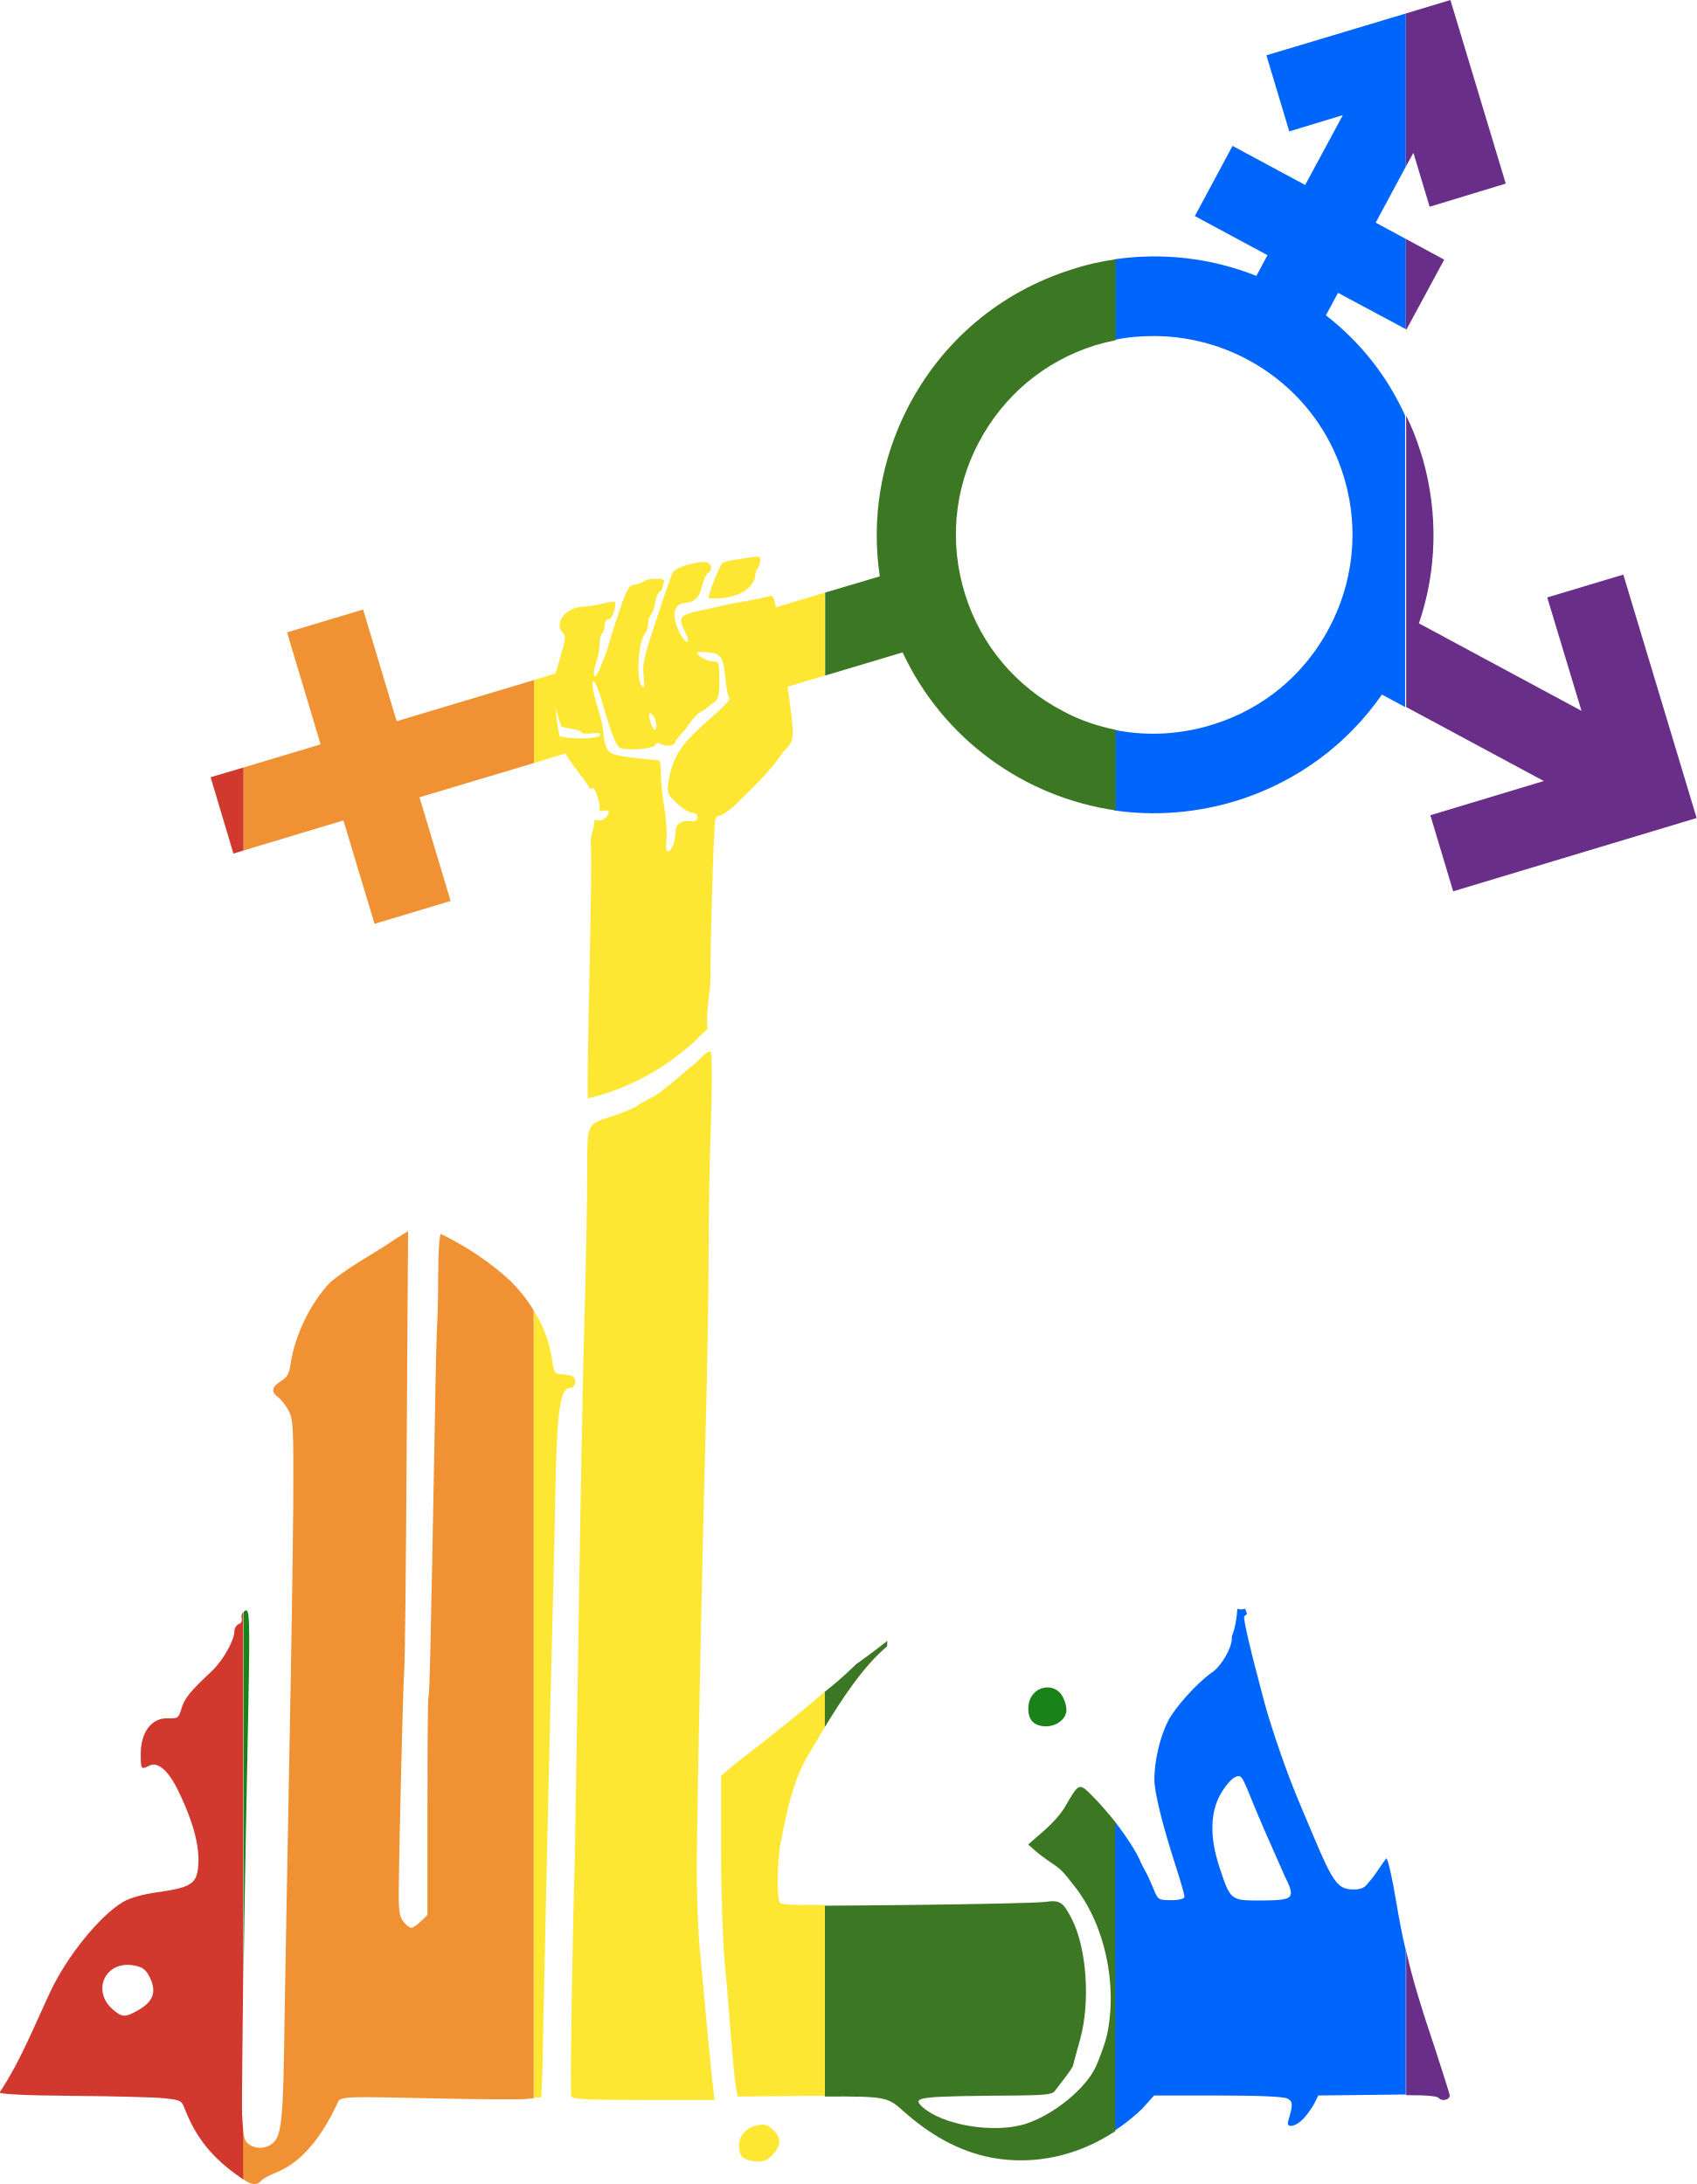
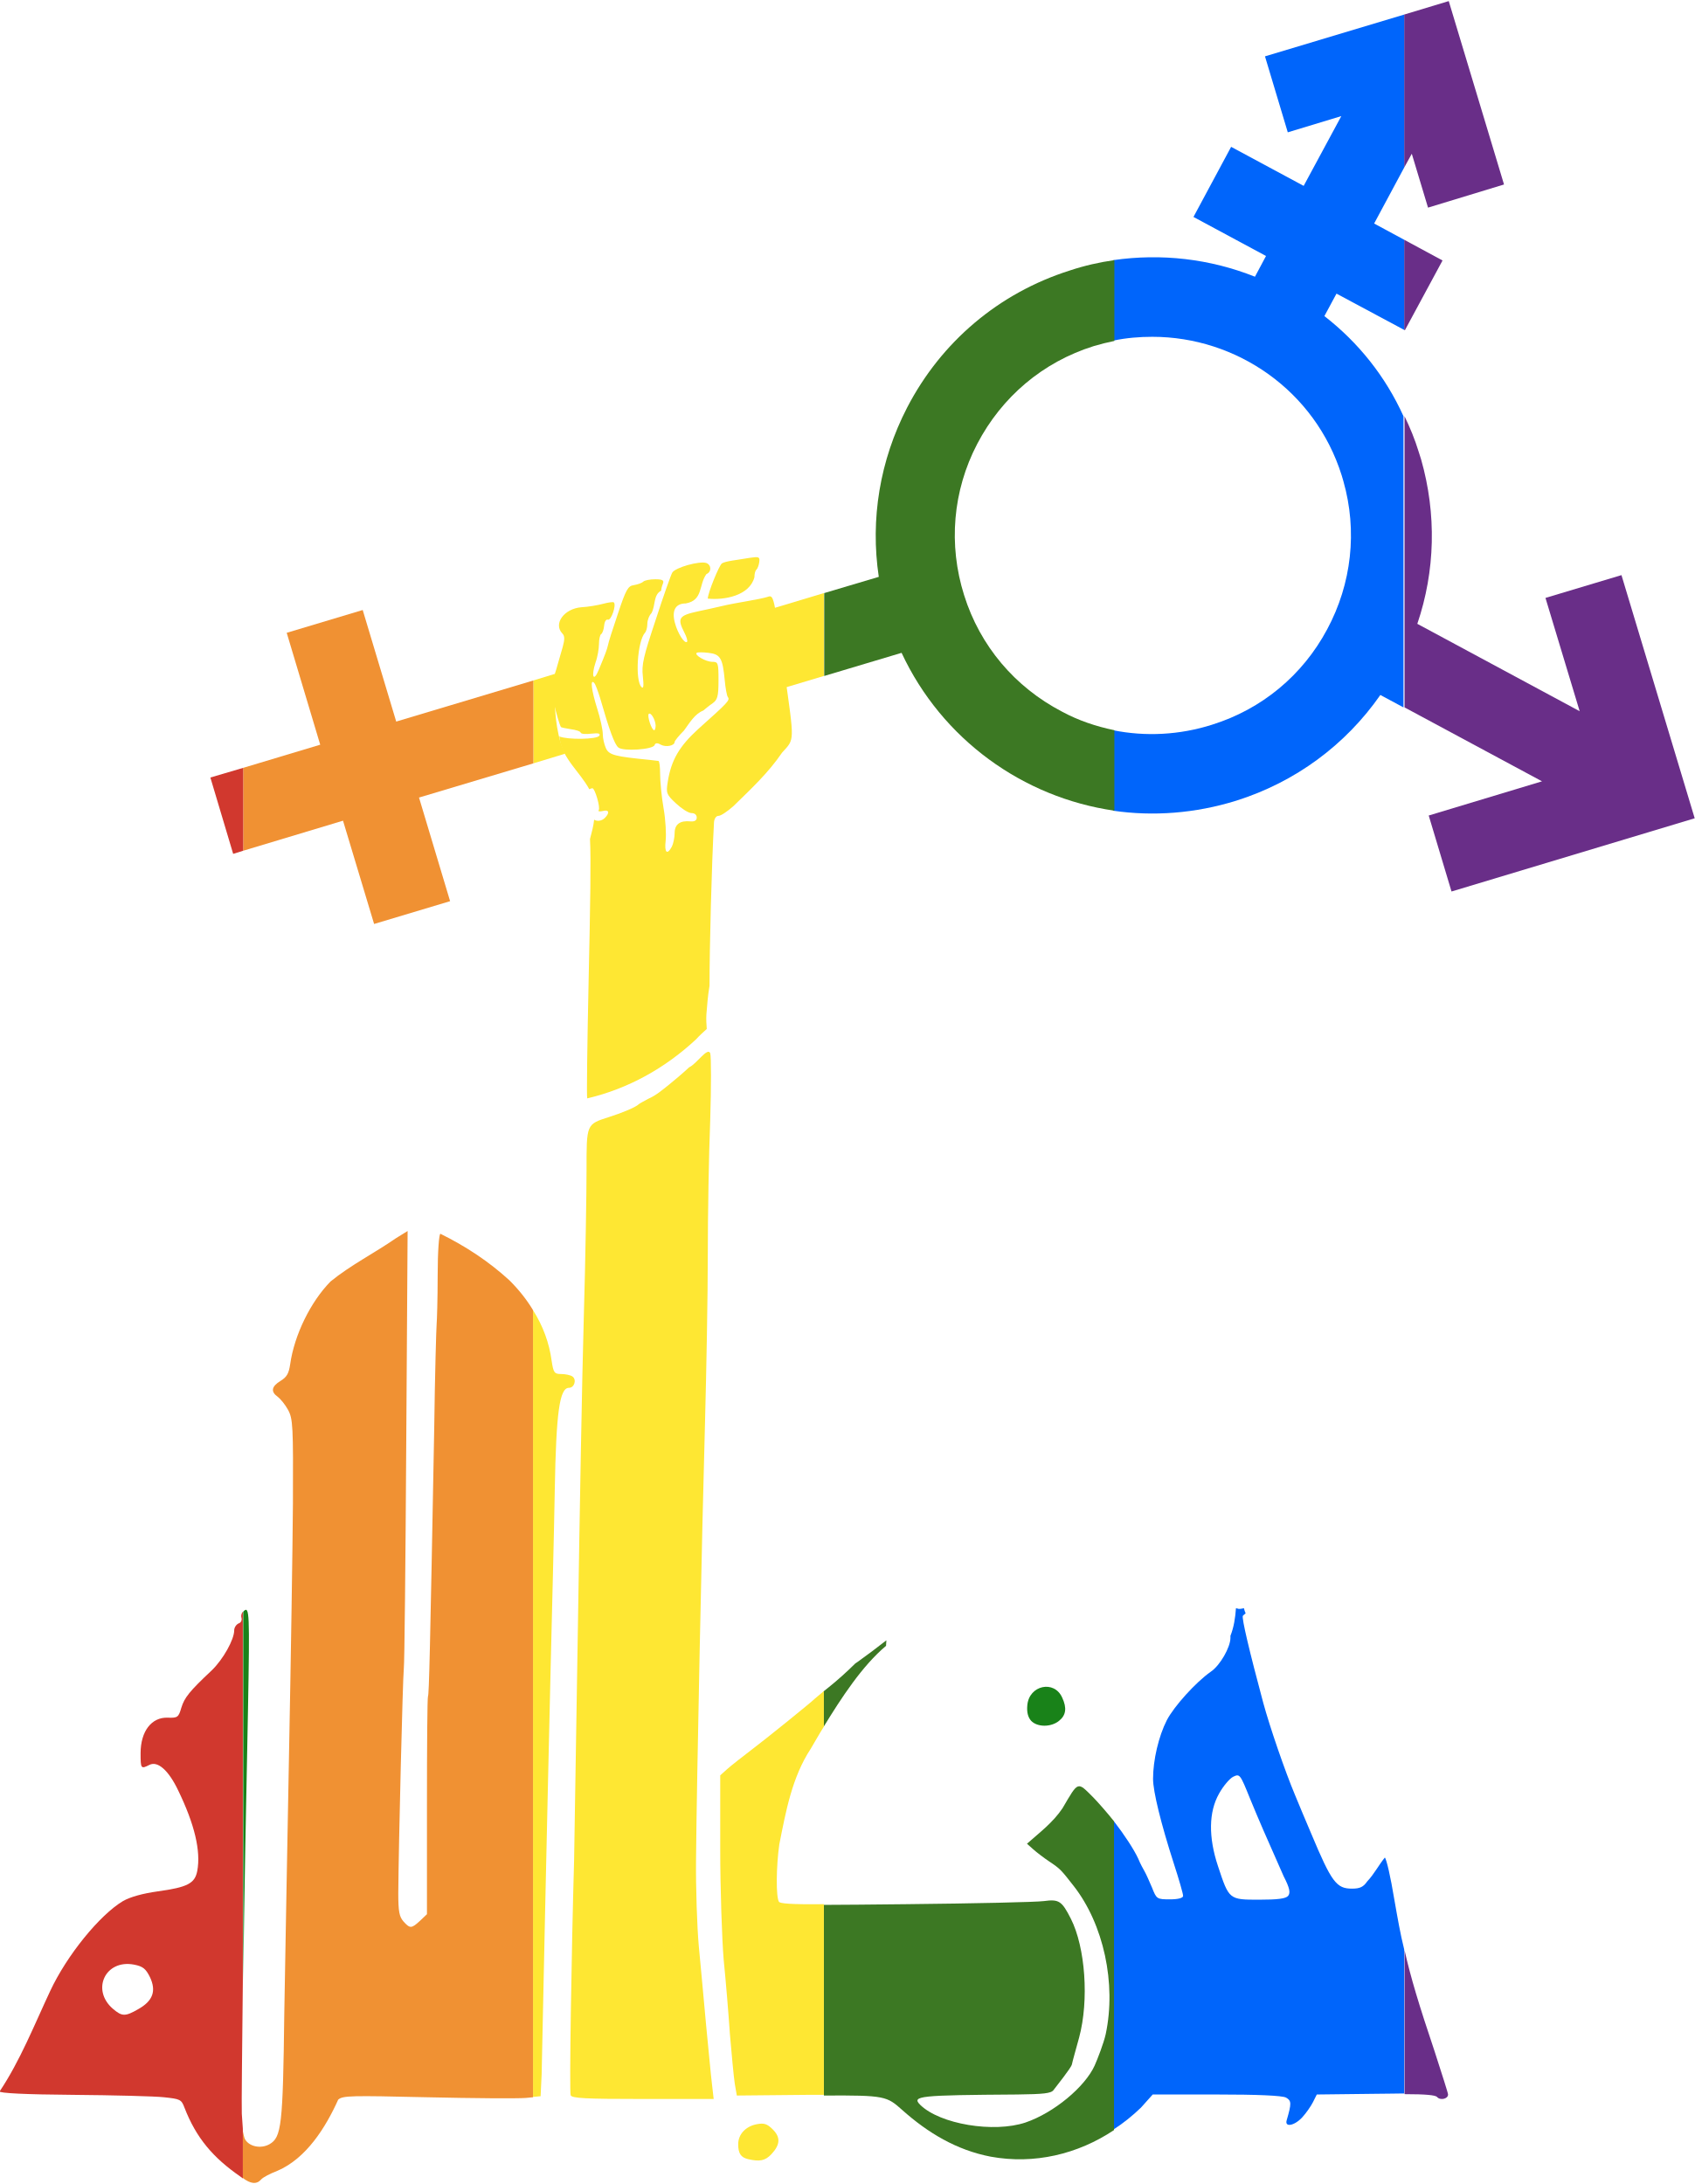
- <svg xmlns="http://www.w3.org/2000/svg" version="1.1" id="svg2040" x="0px" y="0px" viewBox="0 0 490.6 631.7" style="enable-background:new 0 0 490.6 631.7;" xml:space="preserve">
-   <style type="text/css">
- 	.st0{fill:#FEE733;}
- 	.st1{fill:#F09133;}
- 	.st2{fill:#198219;}
- 	.st3{fill:#D1382E;}
- 	.st4{fill:#692E88;}
- 	.st5{fill:#0065FB;}
- 	.st6{fill:#3C7823;}
- </style>
-   <defs>
- 	
- 		</defs>
-   <path class="st0" d="M156.8,600.3c0.1-3.5,0.5-24.7,1-47c0.5-22.3,1.2-54.1,1.6-70.5c0.4-16.4,1-39.7,1.2-51.7  c0.4-22.6,1.4-29.6,4.1-29.6c1.6,0,2.3-2.4,1-3.3c-0.6-0.4-2.1-0.7-3.3-0.7c-1.9,0-2.2-0.4-2.7-3.8c-0.7-5.2-2.5-10.1-5.4-14.7  v227.8l2.2-0.2L156.8,600.3z" />
-   <path class="st1" d="M147.5,370.4c-6-5.5-12.7-9.9-20-13.5c-0.4,0-0.8,5.1-0.8,12.1c0,6.7-0.2,13-0.3,14.1  c-0.1,1.1-0.5,14.7-0.7,30.3c-1.2,64.9-1.5,76.9-1.8,77.4c-0.2,0.3-0.3,14.6-0.3,31.8l0,31.3l-2,1.9c-2.5,2.3-2.9,2.3-4.8,0.2  c-1.2-1.4-1.5-2.8-1.5-8.2c0.1-14.3,1.3-62.4,1.6-65c0.2-1.5,0.5-30.7,0.7-64.7l0.4-62l-3.4,2.1c-6.2,4.3-13,7.7-18.9,12.5  c-5.8,5.9-10.5,15.5-11.7,24c-0.4,2.7-1,3.7-2.8,4.8c-2.6,1.6-2.9,3.1-0.8,4.6c0.8,0.6,2.2,2.3,3,3.8c1.4,2.6,1.5,4.6,1.4,27.1  c-0.1,13.4-0.6,45.3-1.1,70.9c-0.5,25.6-1.1,60.2-1.4,76.7c-0.4,32.5-0.8,35.9-4.3,37.9c-2.5,1.4-5.9,0.7-7.1-1.5  c-0.2-0.4-0.5-1.6-0.7-3v14.2c2.3,1.8,4.1,2,5.4,0.5c0.5-0.6,2.6-1.7,4.7-2.5c8.4-3.6,14-12.6,17.6-20.6c1.3-1.2,3.8-1.2,25.7-0.7  c13.3,0.3,26.2,0.4,28.6,0.2l2.1-0.2V379C152.5,376,150.3,373.2,147.5,370.4z" />
-   <path class="st2" d="M70.6,466.1c-0.1,0.1-0.1,0.2-0.2,0.2v107.2c0.3-24,0.9-54.9,1.4-79.2C72.3,466.7,72.2,464.7,70.6,466.1z" />
-   <path class="st3" d="M70,611.7c-0.1-2.7,0.1-18.1,0.3-38.2V466.3c-0.4,0.5-0.6,1.2-0.4,1.8c0.2,0.6-0.1,1.4-0.8,1.6  c-0.7,0.3-1.3,1.2-1.3,2c0,2.7-3.2,8.4-6.5,11.6c-6.5,6.1-7.9,7.9-8.8,10.8c-0.8,2.8-1.1,3-3.9,2.9c-4.7-0.2-7.9,3.9-7.9,10.3  c0,4.5,0.1,4.6,2.5,3.4c2.4-1.3,5.6,1.5,8.4,7.4c4.7,9.7,6.6,17.5,5.5,23.3c-0.7,3.6-2.8,4.7-11.5,5.9c-4.3,0.6-7.9,1.6-10,2.8  c-6.7,4-16.2,15.6-21.1,26.1c-4.5,9.6-8.7,20.2-14.6,29c-0.2,0.5,7.3,0.9,21.2,1c11.8,0.1,23.7,0.4,26.4,0.7c4.6,0.5,5,0.6,5.9,3  c3.4,8.8,8.3,14.5,16.1,19.9c0.3,0.2,0.5,0.4,0.8,0.6V616C70.2,614.7,70.1,613.2,70,611.7z M40,581.4c-3.8,2.2-4.7,2.1-7.3-0.1  c-6.4-5.5-2.2-14.4,6.1-12.8c2.6,0.5,3.4,1.2,4.6,3.6C45.3,576.1,44.3,579,40,581.4z" />
-   <path class="st0" d="M217,161.2c-1.6,0.3-4,0.6-5.1,0.8c-1.2,0.2-2.5,0.5-2.9,0.8c-0.8,0.5-4.1,8.6-4.1,10.2  c4.7,0.5,12.1-0.8,13.5-6.2c0-0.9,0.2-1.9,0.6-2.2c0.3-0.3,0.7-1.3,0.8-2.2C220,160.9,219.7,160.8,217,161.2z" />
-   <path class="st0" d="M219.1,614.7c-3.2,0.6-5.4,2.9-5.4,5.8c0,2.7,0.8,3.8,2.8,4.3c3.4,0.8,5,0.5,6.8-1.4c2.6-2.8,2.7-4.9,0.4-7.2  C222.1,614.6,221.2,614.3,219.1,614.7z" />
-   <path class="st2" d="M297.4,493.4c-0.2,2,0.2,3.5,1.1,4.5c1.8,1.9,5.8,1.9,8.1,0c2-1.6,2.3-3.7,0.9-6.7  C305.2,486,297.9,487.6,297.4,493.4z" />
-   <path class="st4" d="M419.2,606.1c0-0.4-1.8-6-3.9-12.5c-4.5-13.4-6.9-21.3-8.7-29.3V606c6.3,0,8.9,0.3,9.4,0.8  C416.9,607.9,419.2,607.4,419.2,606.1z" />
-   <path class="st5" d="M403.6,549.4c-1-6.1-2.2-11.4-2.7-11.9c-1.8,2.2-3.1,4.8-5.1,6.9c-1.1,1.6-2.1,2.1-4.4,2.1  c-4.5,0-5.9-1.8-11.8-15.9c-1.6-3.7-3.7-8.8-4.7-11.2c-2.9-6.9-7.3-19.7-9.2-26.7c-4-14.9-6.3-24.6-5.9-25.2  c0.1-0.1,0.4-0.4,0.8-0.7c-0.2-0.5-0.4-1-0.5-1.5c-0.8,0.2-1.5,0.3-1.9,0.1c-0.1,0-0.3-0.1-0.4-0.1c-0.2,2.8-0.6,5.5-1.6,8  c0,0.2,0,0.4,0,0.6c0,2.7-3,8-5.7,9.8c-4.4,3.1-10.6,10-12.7,14c-2.4,4.7-4,11.6-4,17c0,3.7,2.3,13,6,24.5c1.5,4.6,2.7,8.8,2.7,9.4  c0,0.6-1.4,1-3.8,1c-3.8,0-3.9-0.1-5.2-3.4c-0.8-1.9-1.7-3.9-2.1-4.6c-0.4-0.7-1.3-2.3-1.9-3.8c-1.2-2.6-4-6.9-7.1-10.9v89.3  c2.8-1.8,5.4-3.9,7.9-6.3l3.4-3.8h18.5c11.7,0,19,0.3,20.1,0.9c1.6,0.9,1.6,1.7,0.2,6.5c-0.7,2.2,2.2,1.7,4.5-0.8  c1.1-1.2,2.5-3.2,3.1-4.4l1.1-2.2l16.9-0.2c3.4,0,6.1-0.1,8.4-0.1v-41.7C405.4,559.7,404.6,555.1,403.6,549.4z M372.9,548.6  c-0.7,0.8-3,1.1-8.4,1.1c-8.7,0-8.7,0-11.9-9.7c-2.8-8.4-2.7-15.7,0.3-21c1.2-2.2,3.1-4.4,4.1-4.9c1.9-0.9,2-0.8,4.9,6.4  c2.8,6.8,4.3,10.2,9.7,22.4C373.4,546.4,373.6,547.7,372.9,548.6z" />
-   <path class="st6" d="M316.7,520.3c-4.9-4.9-4.4-5.1-9.1,2.9c-2.8,4.2-6.6,7-10.3,10.3l1.8,1.6c1,0.9,3.1,2.5,4.6,3.5  c3.3,2.2,3.5,2.5,7.1,7.1c8.7,11.1,12.4,28.3,9.3,42.9c-0.6,2.7-2.4,7.3-3.2,9.1c-2.8,6.2-11.8,13.7-20,16.5  c-9.2,3.1-24.8,0.5-30.5-5.1c-2.6-2.6-0.3-2.8,28.1-3c7.5-0.1,9.8-0.3,10.5-1.3c0.5-0.7,5.1-6.4,5.3-7.4c0.2-1,1.2-4.5,2.1-7.8  c2.9-10.8,1.8-26.1-2.4-34.4c-2.6-5.1-3.4-5.7-7.8-5.1c-2.1,0.3-20.1,0.7-39.9,0.9c-10.6,0.1-18.3,0.2-23.8,0.2v55.2  c17.8-0.1,18.2,0.2,22.7,4.2c7.4,6.6,15.7,11.6,25.6,13.5c12.6,2.3,25.2-0.7,35.7-7.7V527C320.5,524.5,318.4,522.1,316.7,520.3z" />
-   <path class="st6" d="M256.5,476.2c0-0.5,0.1-1.1,0.1-1.6c-2.8,2.2-5.6,4.3-8.4,6.3c-0.2,0.1-0.4,0.3-0.6,0.4c-2.2,2.2-5.3,5-7.7,6.9  c-0.5,0.4-1,0.8-1.5,1.2v10.3C243.6,491.2,249.6,482,256.5,476.2z" />
-   <path class="st0" d="M225.5,550.3c-0.9-1.4-0.8-10.3,0.1-16.6c1.9-9.6,3.7-19.5,9.1-27.7c1.2-2,2.4-4.2,3.8-6.4v-10.3  c-1.3,1.1-2.3,1.9-2.5,2.1c-1.2,1.2-14.7,12.1-18.7,15.1c-2.6,2-5.7,4.4-6.8,5.4l-2,1.8v21.3c0,11.7,0.5,26.1,1,32.1  c0.6,5.9,1.4,15.6,1.8,21.5c0.5,5.9,1.1,12.3,1.4,14.3l0.6,3.5l20.7-0.2c1.6,0,3.1,0,4.5,0v-55.2  C228.8,551.1,225.8,550.8,225.5,550.3z" />
-   <path class="st0" d="M222.2,172.5c-0.9,0.3-3.4,0.8-5.7,1.2s-5.7,1-7.7,1.5s-5,1.1-6.8,1.5c-5.5,1.2-6,2-3.9,6.1  c0.7,1.3,1,2.5,0.8,2.7c-0.7,0.7-2.7-2.4-3.5-5.4c-1-3.6,0.1-5.7,3.1-5.7c5.1-0.9,3.7-5.3,6-8.5c1.5-0.6,1.5-2.6,0-3.2  c-1.9-0.7-9.1,1.3-9.9,2.8c-0.4,0.7-2.6,6.9-4.8,13.7c-3.5,10.5-4.1,12.9-3.7,16.3c0.3,2.8,0.2,3.7-0.4,3.1  c-1.9-1.9-1.2-13.2,1-15.7c0.4-0.4,0.7-1.6,0.7-2.6s0.5-2.4,1.2-3.1c1.2-2.2,0.5-5.3,2.8-6.5c0-0.4,0.2-1.3,0.5-2  c0.4-1-0.1-1.3-2.2-1.3c-1.5,0-3.1,0.3-3.5,0.7c-0.4,0.4-1.6,0.8-2.7,1c-1.7,0.2-2.3,1.3-4.6,8.2c-1.5,4.4-2.8,8.5-2.9,9.2  c-0.3,1.3-0.7,2.4-2.7,7.2c-1.5,3.6-2.2,1.8-0.9-2.2c0.6-1.6,1-4.1,1-5.4c0-1.3,0.3-2.6,0.6-2.8c0.4-0.2,0.8-1.4,0.9-2.5  c0.1-1.2,0.6-1.9,1.1-1.7c0.9,0.3,2.5-4.2,1.7-5c-0.2-0.2-1.6,0-3.1,0.4c-1.5,0.4-4.3,0.9-6.3,1c-5,0.4-8.2,4.8-5.5,7.6  c0.7,0.7,0.7,1.7,0.1,3.9c-0.5,1.7-1.3,4.6-1.9,6.6s-1.3,3.8-1.6,4c-0.5,0.3,2.2,11.4,3,12.6c0.1,0.1,1.4,0.4,2.8,0.6  c1.5,0.2,2.8,0.6,2.9,1c0.1,0.4,1.5,0.5,3.1,0.3c2-0.2,2.7-0.1,2.3,0.6c-0.7,1.1-9.2,1.2-11.6,0.2c0.1,0.2,0.1,0.4,0.1,0.6  c0.8,5.8,5.9,9.7,8.6,14.7c0.4-0.2,0.7-0.3,0.9-0.3c0.7,0,2.4,5.6,1.8,6.4c-0.2,0.3,0.3,0.4,1.2,0.2c1.8-0.5,2.1,0.5,0.6,2  c-1,1-2.4,1-3.1,0.5c-0.2,1.9-0.7,3.7-1.2,5.6c0.3,5.8,0.1,18.3-0.4,41c-0.4,18.6-0.6,33.9-0.4,34.1c11.9-2.8,22.6-8.8,31.5-17.1  c0.9-1,2.1-2.1,3.1-3c-0.1-1.4-0.2-2.8-0.1-4.3c0.2-2.4,0.4-5.3,0.9-8.2c0-11.1,0.6-34.8,1.3-47.4c0.1-1,0.6-1.8,1.3-1.8  c0.7,0,2.6-1.3,4.3-2.8c5-4.9,10.1-9.6,14.1-15.5c3.7-4.1,3.6-2.7,0.7-23.5C224,171.8,224,171.9,222.2,172.5z M187.8,206.4  c0.6-0.6,1.9,1.6,2,3.3c0,0.8-0.2,1.4-0.4,1.4C188.6,211.1,187.3,206.9,187.8,206.4z M202.2,210.7c-5.5,5-7.9,9-8.9,15.4  c-0.5,3.2-0.4,3.6,2.4,6.2c1.6,1.5,3.6,2.8,4.5,2.8c0.9,0,1.5,0.5,1.5,1.3c0,0.8-0.6,1.2-1.8,1.1c-3-0.3-4.6,0.8-4.6,3.4  c0,1.3-0.4,3.1-0.8,3.9c-1.4,2.6-2.2,1.7-1.8-1.7c0.2-1.8,0-6-0.6-9.4s-1-7.9-1-9.9c0-2.1-0.2-3.8-0.5-3.8c-0.3,0-1.4-0.2-2.5-0.3  c-10.1-1-11.8-1.4-12.7-3.4c-0.5-1.1-0.9-2.9-0.9-4.1c0-1.2-0.7-4.5-1.6-7.3c-1.7-5.4-2.1-8.8-0.9-7.5c0.4,0.4,1.1,2.4,1.7,4.3  c2.7,9.4,4.2,13.5,5.3,14.4c1.4,1.2,10.1,0.6,10.5-0.7c0.2-0.6,0.8-0.7,1.8-0.1c1.5,0.8,4,0.3,4-0.8c0-0.3,1.2-1.8,2.7-3.3  c1.7-2.3,3.1-4.8,5.6-5.8c0.6-0.5,1.8-1.5,2.7-2.1c1.4-1,1.7-2,1.7-6.6c0-5.1-0.1-5.4-1.8-5.4c-1.9,0-5.3-2-4.5-2.6  c0.2-0.2,1.8-0.2,3.4,0c3.5,0.4,4.1,1.6,4.7,7.9c0.2,2.2,0.6,4.5,0.9,4.9C211.4,202.4,210.7,203.1,202.2,210.7z" />
-   <path class="st0" d="M204.4,585.9c-0.6-7-1.6-17.2-2.1-22.7c-0.5-5.5-0.9-16.9-0.8-25.5c0.2-22.3,1.7-94.5,2.6-126.4  c0.4-14.9,0.8-36.6,0.8-48.2c0-11.6,0.3-29.1,0.7-39c0.3-9.9,0.3-18.6,0-19.5c-0.8-1.8-3.9,3.1-6.1,4.1c-1.7,1.6-4.3,3.8-5.8,5  c-1.9,1.5-3.7,3.1-6,4.1c-1.3,0.7-2.6,1.4-2.8,1.6c-0.8,0.8-4.5,2.4-8.6,3.7c-6.6,2.1-6.5,2-6.5,15.3c0,6.4-0.3,25.7-0.8,42.8  s-1.2,57.2-1.7,89.2s-1,62.5-1.1,67.7c-0.8,28.1-1.4,67.2-1,68.2c0.3,0.9,4.2,1.1,20.9,1.1h20.5l-0.5-4.4  C205.8,600.7,205.1,592.9,204.4,585.9z" />
-   <path class="st0" d="M161.7,212.4c-1.3-5.8-1.2-11.7-1.1-17.6l-6.2,1.9v24l9.2-2.8C162.8,216.2,162.1,214.4,161.7,212.4z" />
-   <polygon class="st1" points="114.7,208.6 105,176.3 83,182.9 92.7,215.3 70.4,222 70.4,246 99.3,237.3 108.3,267.2 130.3,260.6   121.3,230.6 154.4,220.7 154.4,196.7 " />
-   <polygon class="st3" points="60.9,224.8 67.5,246.9 70.4,246 70.4,222 " />
-   <polygon class="st4" points="417.6,75.1 406.5,69.1 406.5,95.2 406.7,95.3 " />
-   <polygon class="st4" points="413.4,59.8 435.4,53.1 419.4,0 406.5,3.9 406.5,48.2 408.7,44.2 " />
-   <path class="st4" d="M447.4,172.8l9.9,32.8l-47-25.3c5.2-15.3,5.6-31.8,1.1-47.6l-0.7-2.2c-1.1-3.6-2.5-7-4.1-10.3v84.3l39.8,21.4  l-32.8,9.9l6.6,22l70.4-21.2l-21.2-70.4L447.4,172.8z" />
-   <path class="st5" d="M383.4,91.2l3.5-6.5l19.6,10.5V69.1l-8.7-4.7l8.7-16.2V3.9L366.2,16l6.6,22l15.5-4.7l-10.9,20.2l-21-11.3  l-10.9,20.3l21,11.3l-3.2,6c-13.1-5.2-27.1-6.8-41-4.8v23.3c3.8-0.8,7.6-1.1,11.3-1.1c24.4,0,47.1,15.6,54.8,40.1l0.5,1.7  c4.1,14.4,2.4,29.7-4.7,42.9c-7.1,13.3-18.9,23.1-33.3,27.6c-9.4,3-19.3,3.5-28.7,1.6v23.3c11.6,1.7,23.8,0.8,35.7-2.9  c17.1-5.4,31.6-16.1,41.7-30.6l6.7,3.6v-84.3C401.1,108.7,393.3,98.9,383.4,91.2z" />
-   <path class="st6" d="M307.4,205.7c-13.6-7.1-23.7-19-28.3-33.7c-4.6-14.6-3.3-30.2,3.8-43.8c7.1-13.6,19-23.7,33.7-28.3  c2-0.6,4-1.1,6-1.5V75c-4.3,0.6-8.7,1.6-12.9,3c-20.5,6.5-37.2,20.6-47.1,39.7c-7.9,15.3-10.7,32.3-8.2,49l-15.8,4.7v24l22.4-6.7  c11.7,25.1,35.2,41.9,61.6,45.7v-23.3C317.3,210,312.2,208.3,307.4,205.7z" />
-   <path class="st0" d="M224.2,175.7c0,7.8,1.5,15.5,2.6,23.2l11.7-3.5v-24L224.2,175.7z" />
+ <svg xmlns="http://www.w3.org/2000/svg" version="1.1" id="svg2040" x="0" y="0" width="45px" height="58px" viewBox="0 0 490.6 631.7" xml:space="preserve">
+   <style>.st0{fill:#fee733}.st1{fill:#f09133}.st2{fill:#198219}.st3{fill:#d1382e}.st4{fill:#692e88}.st5{fill:#0065fb}.st6{fill:#3c7823}</style>
+   <path class="st0" d="M156.8 600.3c.1-3.5.5-24.7 1-47s1.2-54.1 1.6-70.5c.4-16.4 1-39.7 1.2-51.7.4-22.6 1.4-29.6 4.1-29.6 1.6 0 2.3-2.4 1-3.3-.6-.4-2.1-.7-3.3-.7-1.9 0-2.2-.4-2.7-3.8-.7-5.2-2.5-10.1-5.4-14.7v227.8l2.2-.2.3-6.3z" />
+   <path class="st1" d="M147.5 370.4c-6-5.5-12.7-9.9-20-13.5-.4 0-.8 5.1-.8 12.1 0 6.7-.2 13-.3 14.1-.1 1.1-.5 14.7-.7 30.3-1.2 64.9-1.5 76.9-1.8 77.4-.2.3-.3 14.6-.3 31.8v31.3l-2 1.9c-2.5 2.3-2.9 2.3-4.8.2-1.2-1.4-1.5-2.8-1.5-8.2.1-14.3 1.3-62.4 1.6-65 .2-1.5.5-30.7.7-64.7l.4-62-3.4 2.1c-6.2 4.3-13 7.7-18.9 12.5-5.8 5.9-10.5 15.5-11.7 24-.4 2.7-1 3.7-2.8 4.8-2.6 1.6-2.9 3.1-.8 4.6.8.6 2.2 2.3 3 3.8 1.4 2.6 1.5 4.6 1.4 27.1-.1 13.4-.6 45.3-1.1 70.9-.5 25.6-1.1 60.2-1.4 76.7-.4 32.5-.8 35.9-4.3 37.9-2.5 1.4-5.9.7-7.1-1.5-.2-.4-.5-1.6-.7-3v14.2c2.3 1.8 4.1 2 5.4.5.5-.6 2.6-1.7 4.7-2.5 8.4-3.6 14-12.6 17.6-20.6 1.3-1.2 3.8-1.2 25.7-.7 13.3.3 26.2.4 28.6.2l2.1-.2V379c-1.8-3-4-5.8-6.8-8.6z" />
+   <path class="st2" d="M70.6 466.1c-.1.1-.1.2-.2.2v107.2c.3-24 .9-54.9 1.4-79.2.5-27.6.4-29.6-1.2-28.2z" />
+   <path class="st3" d="M70 611.7c-.1-2.7.1-18.1.3-38.2V466.3c-.4.5-.6 1.2-.4 1.8.2.6-.1 1.4-.8 1.6-.7.3-1.3 1.2-1.3 2 0 2.7-3.2 8.4-6.5 11.6-6.5 6.1-7.9 7.9-8.8 10.8-.8 2.8-1.1 3-3.9 2.9-4.7-.2-7.9 3.9-7.9 10.3 0 4.5.1 4.6 2.5 3.4 2.4-1.3 5.6 1.5 8.4 7.4 4.7 9.7 6.6 17.5 5.5 23.3-.7 3.6-2.8 4.7-11.5 5.9-4.3.6-7.9 1.6-10 2.8-6.7 4-16.2 15.6-21.1 26.1-4.5 9.6-8.7 20.2-14.6 29-.2.5 7.3.9 21.2 1 11.8.1 23.7.4 26.4.7 4.6.5 5 .6 5.9 3 3.4 8.8 8.3 14.5 16.1 19.9.3.2.5.4.8.6V616c-.1-1.3-.2-2.8-.3-4.3zm-30-30.3c-3.8 2.2-4.7 2.1-7.3-.1-6.4-5.5-2.2-14.4 6.1-12.8 2.6.5 3.4 1.2 4.6 3.6 1.9 4 .9 6.9-3.4 9.3z" />
+   <path class="st0" d="M217 161.2c-1.6.3-4 .6-5.1.8-1.2.2-2.5.5-2.9.8-.8.5-4.1 8.6-4.1 10.2 4.7.5 12.1-.8 13.5-6.2 0-.9.2-1.9.6-2.2.3-.3.7-1.3.8-2.2.2-1.5-.1-1.6-2.8-1.2zM219.1 614.7c-3.2.6-5.4 2.9-5.4 5.8 0 2.7.8 3.8 2.8 4.3 3.4.8 5 .5 6.8-1.4 2.6-2.8 2.7-4.9.4-7.2-1.6-1.6-2.5-1.9-4.6-1.5z" />
+   <path class="st2" d="M297.4 493.4c-.2 2 .2 3.5 1.1 4.5 1.8 1.9 5.8 1.9 8.1 0 2-1.6 2.3-3.7.9-6.7-2.3-5.2-9.6-3.6-10.1 2.2z" />
+   <path class="st4" d="M419.2 606.1c0-.4-1.8-6-3.9-12.5-4.5-13.4-6.9-21.3-8.7-29.3V606c6.3 0 8.9.3 9.4.8.9 1.1 3.2.6 3.2-.7z" />
+   <path class="st5" d="M403.6 549.4c-1-6.1-2.2-11.4-2.7-11.9-1.8 2.2-3.1 4.8-5.1 6.9-1.1 1.6-2.1 2.1-4.4 2.1-4.5 0-5.9-1.8-11.8-15.9-1.6-3.7-3.7-8.8-4.7-11.2-2.9-6.9-7.3-19.7-9.2-26.7-4-14.9-6.3-24.6-5.9-25.2.1-.1.4-.4.8-.7-.2-.5-.4-1-.5-1.5-.8.2-1.5.3-1.9.1-.1 0-.3-.1-.4-.1-.2 2.8-.6 5.5-1.6 8v.6c0 2.7-3 8-5.7 9.8-4.4 3.1-10.6 10-12.7 14-2.4 4.7-4 11.6-4 17 0 3.7 2.3 13 6 24.5 1.5 4.6 2.7 8.8 2.7 9.4 0 .6-1.4 1-3.8 1-3.8 0-3.9-.1-5.2-3.4-.8-1.9-1.7-3.9-2.1-4.6-.4-.7-1.3-2.3-1.9-3.8-1.2-2.6-4-6.9-7.1-10.9v89.3c2.8-1.8 5.4-3.9 7.9-6.3l3.4-3.8h18.5c11.7 0 19 .3 20.1.9 1.6.9 1.6 1.7.2 6.5-.7 2.2 2.2 1.7 4.5-.8 1.1-1.2 2.5-3.2 3.1-4.4l1.1-2.2 16.9-.2c3.4 0 6.1-.1 8.4-.1v-41.7c-1.1-4.4-1.9-9-2.9-14.7zm-30.7-.8c-.7.8-3 1.1-8.4 1.1-8.7 0-8.7 0-11.9-9.7-2.8-8.4-2.7-15.7.3-21 1.2-2.2 3.1-4.4 4.1-4.9 1.9-.9 2-.8 4.9 6.4 2.8 6.8 4.3 10.2 9.7 22.4 1.8 3.5 2 4.8 1.3 5.7z" />
+   <path class="st6" d="M316.7 520.3c-4.9-4.9-4.4-5.1-9.1 2.9-2.8 4.2-6.6 7-10.3 10.3l1.8 1.6c1 .9 3.1 2.5 4.6 3.5 3.3 2.2 3.5 2.5 7.1 7.1 8.7 11.1 12.4 28.3 9.3 42.9-.6 2.7-2.4 7.3-3.2 9.1-2.8 6.2-11.8 13.7-20 16.5-9.2 3.1-24.8.5-30.5-5.1-2.6-2.6-.3-2.8 28.1-3 7.5-.1 9.8-.3 10.5-1.3.5-.7 5.1-6.4 5.3-7.4.2-1 1.2-4.5 2.1-7.8 2.9-10.8 1.8-26.1-2.4-34.4-2.6-5.1-3.4-5.7-7.8-5.1-2.1.3-20.1.7-39.9.9-10.6.1-18.3.2-23.8.2v55.2c17.8-.1 18.2.2 22.7 4.2 7.4 6.6 15.7 11.6 25.6 13.5 12.6 2.3 25.2-.7 35.7-7.7V527c-2-2.5-4.1-4.9-5.8-6.7zM256.5 476.2c0-.5.1-1.1.1-1.6-2.8 2.2-5.6 4.3-8.4 6.3-.2.1-.4.3-.6.4-2.2 2.2-5.3 5-7.7 6.9l-1.5 1.2v10.3c5.2-8.5 11.2-17.7 18.1-23.5z" />
+   <path class="st0" d="M225.5 550.3c-.9-1.4-.8-10.3.1-16.6 1.9-9.6 3.7-19.5 9.1-27.7 1.2-2 2.4-4.2 3.8-6.4v-10.3c-1.3 1.1-2.3 1.9-2.5 2.1-1.2 1.2-14.7 12.1-18.7 15.1-2.6 2-5.7 4.4-6.8 5.4l-2 1.8V535c0 11.7.5 26.1 1 32.1.6 5.9 1.4 15.6 1.8 21.5.5 5.9 1.1 12.3 1.4 14.3l.6 3.5 20.7-.2h4.5V551c-9.7.1-12.7-.2-13-.7zM222.2 172.5c-.9.3-3.4.8-5.7 1.2s-5.7 1-7.7 1.5-5 1.1-6.8 1.5c-5.5 1.2-6 2-3.9 6.1.7 1.3 1 2.5.8 2.7-.7.7-2.7-2.4-3.5-5.4-1-3.6.1-5.7 3.1-5.7 5.1-.9 3.7-5.3 6-8.5 1.5-.6 1.5-2.6 0-3.2-1.9-.7-9.1 1.3-9.9 2.8-.4.7-2.6 6.9-4.8 13.7-3.5 10.5-4.1 12.9-3.7 16.3.3 2.8.2 3.7-.4 3.1-1.9-1.9-1.2-13.2 1-15.7.4-.4.7-1.6.7-2.6s.5-2.4 1.2-3.1c1.2-2.2.5-5.3 2.8-6.5 0-.4.2-1.3.5-2 .4-1-.1-1.3-2.2-1.3-1.5 0-3.1.3-3.5.7-.4.4-1.6.8-2.7 1-1.7.2-2.3 1.3-4.6 8.2-1.5 4.4-2.8 8.5-2.9 9.2-.3 1.3-.7 2.4-2.7 7.2-1.5 3.6-2.2 1.8-.9-2.2.6-1.6 1-4.1 1-5.4 0-1.3.3-2.6.6-2.8.4-.2.8-1.4.9-2.5.1-1.2.6-1.9 1.1-1.7.9.3 2.5-4.2 1.7-5-.2-.2-1.6 0-3.1.4s-4.3.9-6.3 1c-5 .4-8.2 4.8-5.5 7.6.7.7.7 1.7.1 3.9-.5 1.7-1.3 4.6-1.9 6.6s-1.3 3.8-1.6 4c-.5.3 2.2 11.4 3 12.6.1.1 1.4.4 2.8.6 1.5.2 2.8.6 2.9 1 .1.4 1.5.5 3.1.3 2-.2 2.7-.1 2.3.6-.7 1.1-9.2 1.2-11.6.2.1.2.1.4.1.6.8 5.8 5.9 9.7 8.6 14.7.4-.2.7-.3.9-.3.7 0 2.4 5.6 1.8 6.4-.2.3.3.4 1.2.2 1.8-.5 2.1.5.6 2-1 1-2.4 1-3.1.5-.2 1.9-.7 3.7-1.2 5.6.3 5.8.1 18.3-.4 41-.4 18.6-.6 33.9-.4 34.1 11.9-2.8 22.6-8.8 31.5-17.1.9-1 2.1-2.1 3.1-3-.1-1.4-.2-2.8-.1-4.3.2-2.4.4-5.3.9-8.2 0-11.1.6-34.8 1.3-47.4.1-1 .6-1.8 1.3-1.8.7 0 2.6-1.3 4.3-2.8 5-4.9 10.1-9.6 14.1-15.5 3.7-4.1 3.6-2.7.7-23.5-3.1-22.3-3.1-22.2-4.9-21.6zm-34.4 33.9c.6-.6 1.9 1.6 2 3.3 0 .8-.2 1.4-.4 1.4-.8 0-2.1-4.2-1.6-4.7zm14.4 4.3c-5.5 5-7.9 9-8.9 15.4-.5 3.2-.4 3.6 2.4 6.2 1.6 1.5 3.6 2.8 4.5 2.8.9 0 1.5.5 1.5 1.3s-.6 1.2-1.8 1.1c-3-.3-4.6.8-4.6 3.4 0 1.3-.4 3.1-.8 3.9-1.4 2.6-2.2 1.7-1.8-1.7.2-1.8 0-6-.6-9.4s-1-7.9-1-9.9c0-2.1-.2-3.8-.5-3.8s-1.4-.2-2.5-.3c-10.1-1-11.8-1.4-12.7-3.4-.5-1.1-.9-2.9-.9-4.1 0-1.2-.7-4.5-1.6-7.3-1.7-5.4-2.1-8.8-.9-7.5.4.4 1.1 2.4 1.7 4.3 2.7 9.4 4.2 13.5 5.3 14.4 1.4 1.2 10.1.6 10.5-.7.2-.6.8-.7 1.8-.1 1.5.8 4 .3 4-.8 0-.3 1.2-1.8 2.7-3.3 1.7-2.3 3.1-4.8 5.6-5.8.6-.5 1.8-1.5 2.7-2.1 1.4-1 1.7-2 1.7-6.6 0-5.1-.1-5.4-1.8-5.4-1.9 0-5.3-2-4.5-2.6.2-.2 1.8-.2 3.4 0 3.5.4 4.1 1.6 4.7 7.9.2 2.2.6 4.5.9 4.9.7.9 0 1.6-8.5 9.2zM204.4 585.9c-.6-7-1.6-17.2-2.1-22.7s-.9-16.9-.8-25.5c.2-22.3 1.7-94.5 2.6-126.4.4-14.9.8-36.6.8-48.2 0-11.6.3-29.1.7-39 .3-9.9.3-18.6 0-19.5-.8-1.8-3.9 3.1-6.1 4.1-1.7 1.6-4.3 3.8-5.8 5-1.9 1.5-3.7 3.1-6 4.1-1.3.7-2.6 1.4-2.8 1.6-.8.8-4.5 2.4-8.6 3.7-6.6 2.1-6.5 2-6.5 15.3 0 6.4-.3 25.7-.8 42.8s-1.2 57.2-1.7 89.2-1 62.5-1.1 67.7c-.8 28.1-1.4 67.2-1 68.2.3.9 4.2 1.1 20.9 1.1h20.5l-.5-4.4c-.3-2.3-1-10.1-1.7-17.1z" />
+   <path class="st0" d="M161.7 212.4c-1.3-5.8-1.2-11.7-1.1-17.6l-6.2 1.9v24l9.2-2.8c-.8-1.7-1.5-3.5-1.9-5.5z" />
+   <path class="st1" d="M114.7 208.6l-9.7-32.3-22 6.6 9.7 32.4-22.3 6.7v24l28.9-8.7 9 29.9 22-6.6-9-30 33.1-9.9v-24z" />
+   <path class="st3" d="M60.9 224.8l6.6 22.1 2.9-.9v-24z" />
+   <path class="st4" d="M417.6 75.1l-11.1-6v26.1l.2.1zM413.4 59.8l22-6.7-16-53.1-12.9 3.9v44.3l2.2-4zM447.4 172.8l9.9 32.8-47-25.3c5.2-15.3 5.6-31.8 1.1-47.6l-.7-2.2c-1.1-3.6-2.5-7-4.1-10.3v84.3l39.8 21.4-32.8 9.9 6.6 22 70.4-21.2-21.2-70.4-22 6.6z" />
+   <path class="st5" d="M383.4 91.2l3.5-6.5 19.6 10.5V69.1l-8.7-4.7 8.7-16.2V3.9L366.2 16l6.6 22 15.5-4.7-10.9 20.2-21-11.3-10.9 20.3 21 11.3-3.2 6c-13.1-5.2-27.1-6.8-41-4.8v23.3c3.8-.8 7.6-1.1 11.3-1.1 24.4 0 47.1 15.6 54.8 40.1l.5 1.7c4.1 14.4 2.4 29.7-4.7 42.9-7.1 13.3-18.9 23.1-33.3 27.6-9.4 3-19.3 3.5-28.7 1.6v23.3c11.6 1.7 23.8.8 35.7-2.9 17.1-5.4 31.6-16.1 41.7-30.6l6.7 3.6v-84.3c-5.2-11.5-13-21.3-22.9-29z" />
+   <path class="st6" d="M307.4 205.7c-13.6-7.1-23.7-19-28.3-33.7-4.6-14.6-3.3-30.2 3.8-43.8 7.1-13.6 19-23.7 33.7-28.3 2-.6 4-1.1 6-1.5V75c-4.3.6-8.7 1.6-12.9 3-20.5 6.5-37.2 20.6-47.1 39.7-7.9 15.3-10.7 32.3-8.2 49l-15.8 4.7v24l22.4-6.7c11.7 25.1 35.2 41.9 61.6 45.7v-23.3c-5.3-1.1-10.4-2.8-15.2-5.4z" />
+   <path class="st0" d="M224.2 175.7c0 7.8 1.5 15.5 2.6 23.2l11.7-3.5v-24l-14.3 4.3z" />
</svg>
